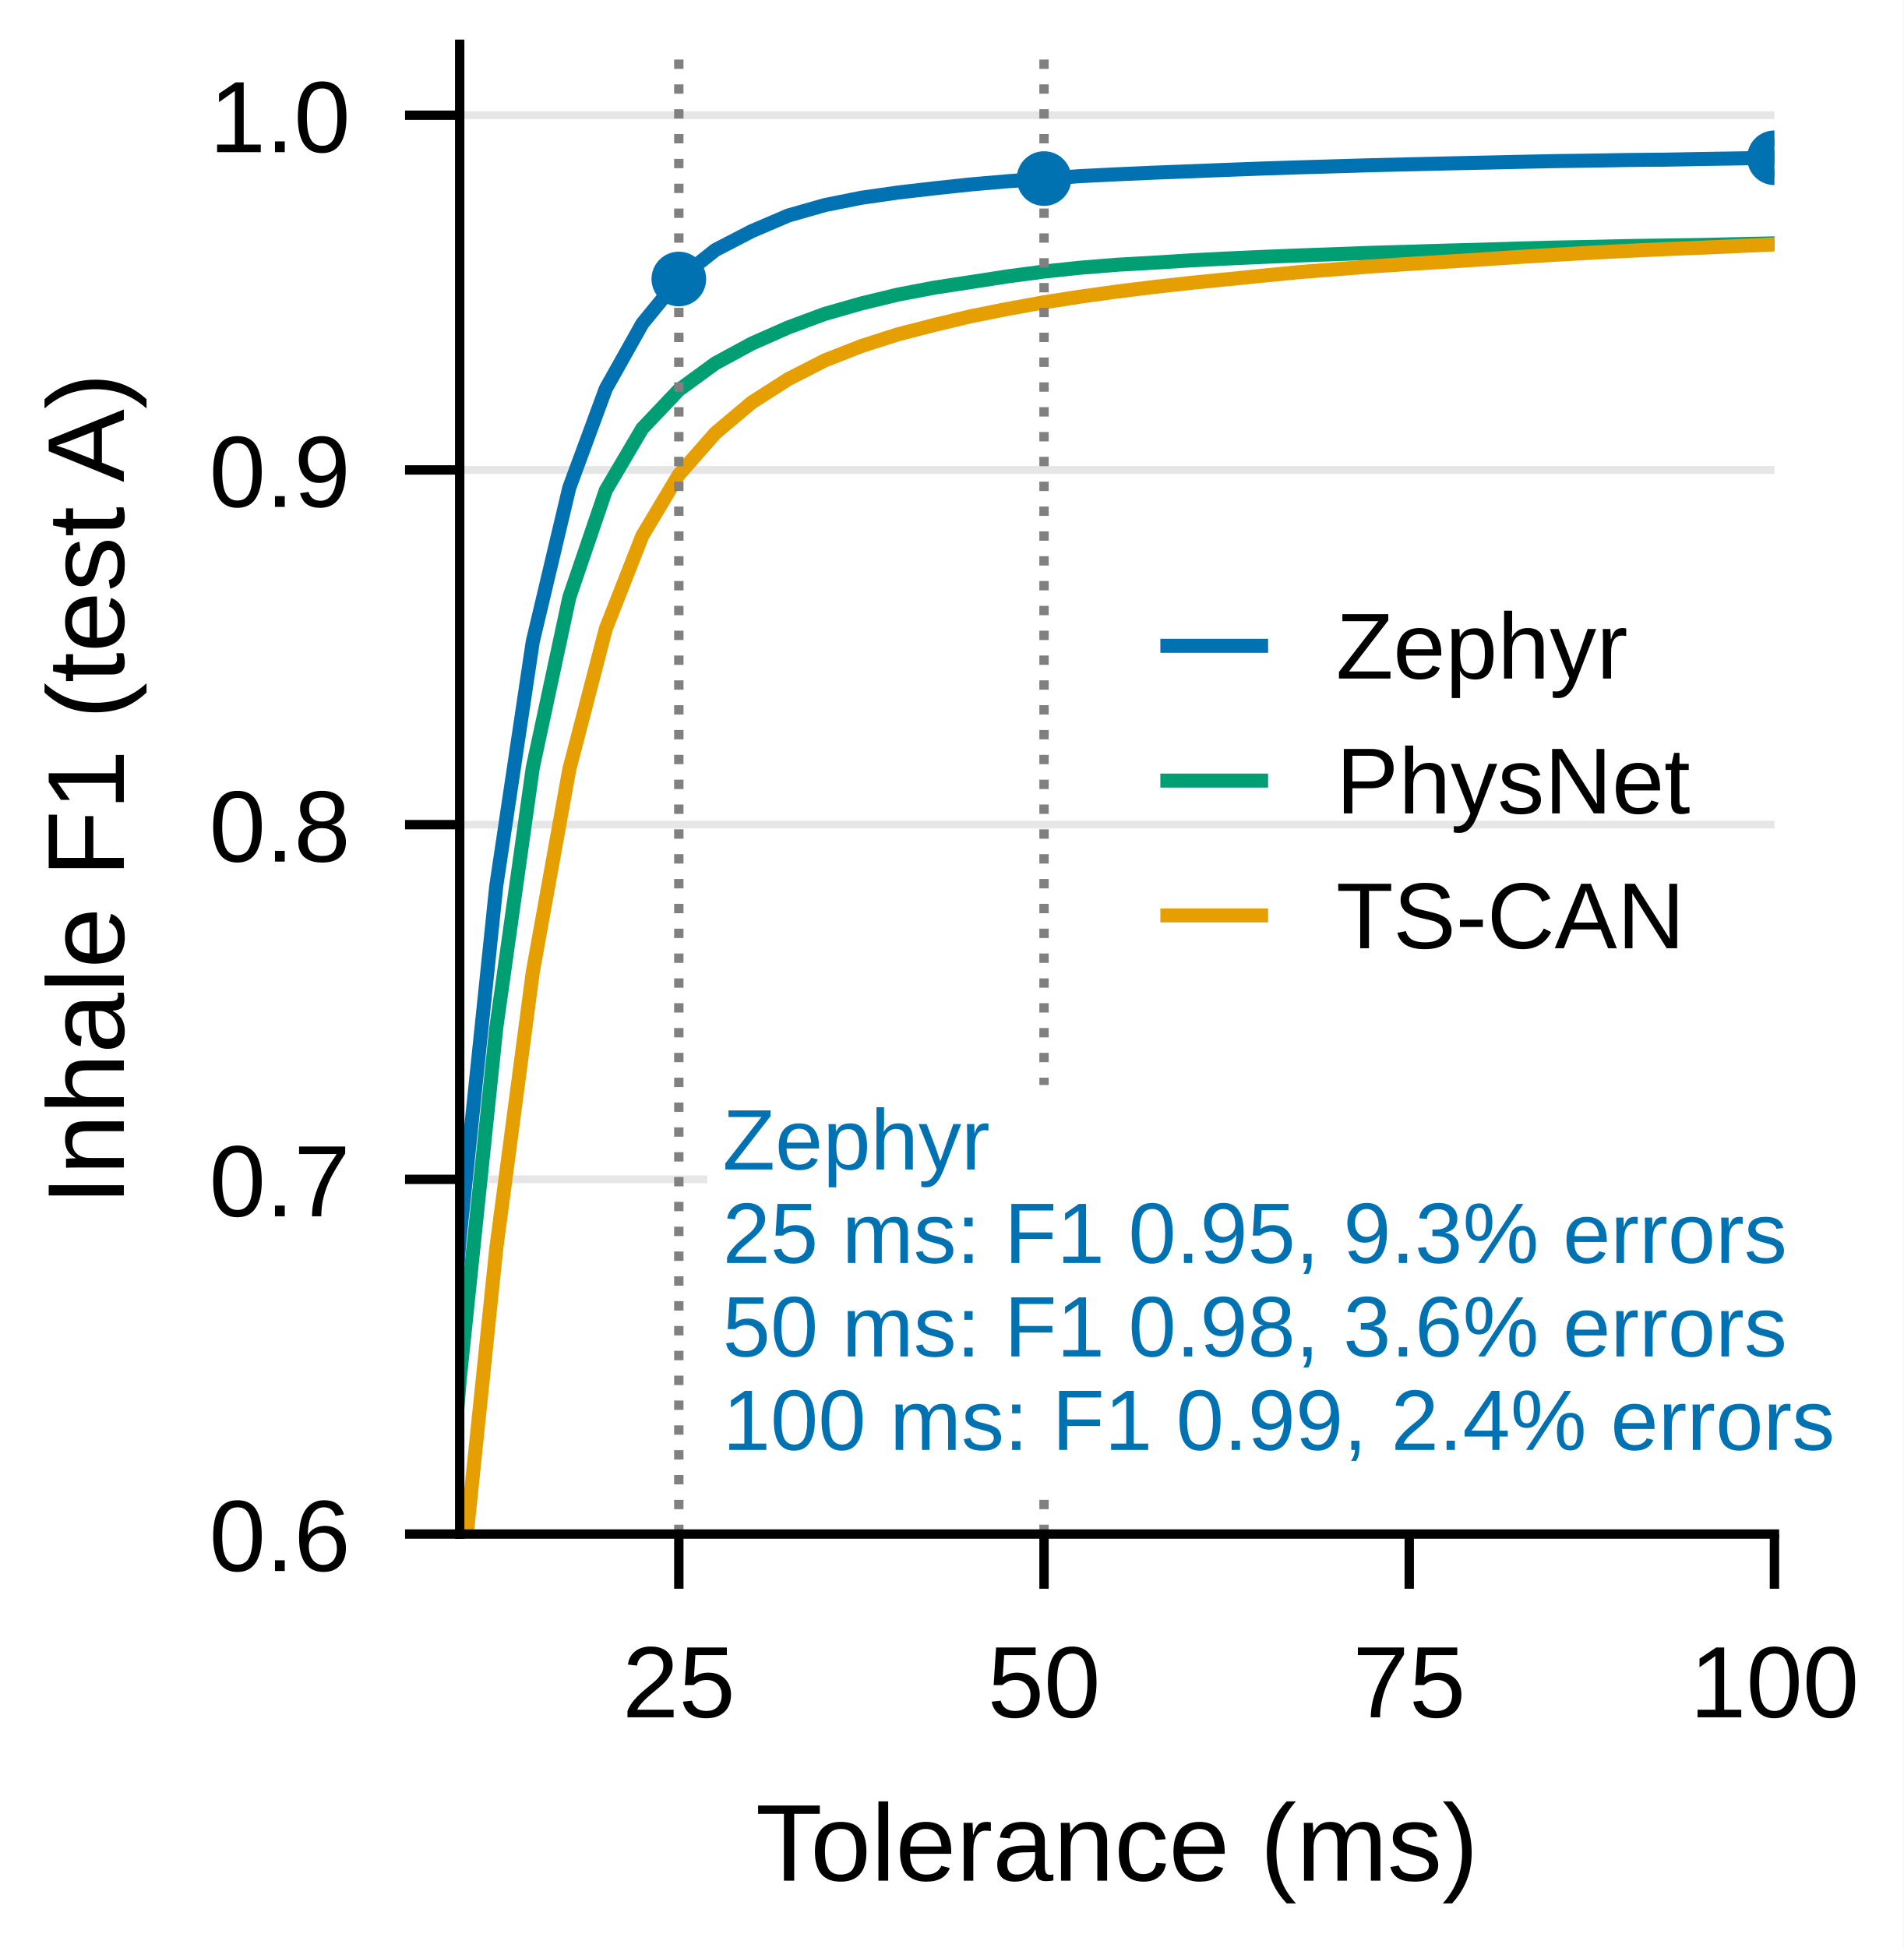
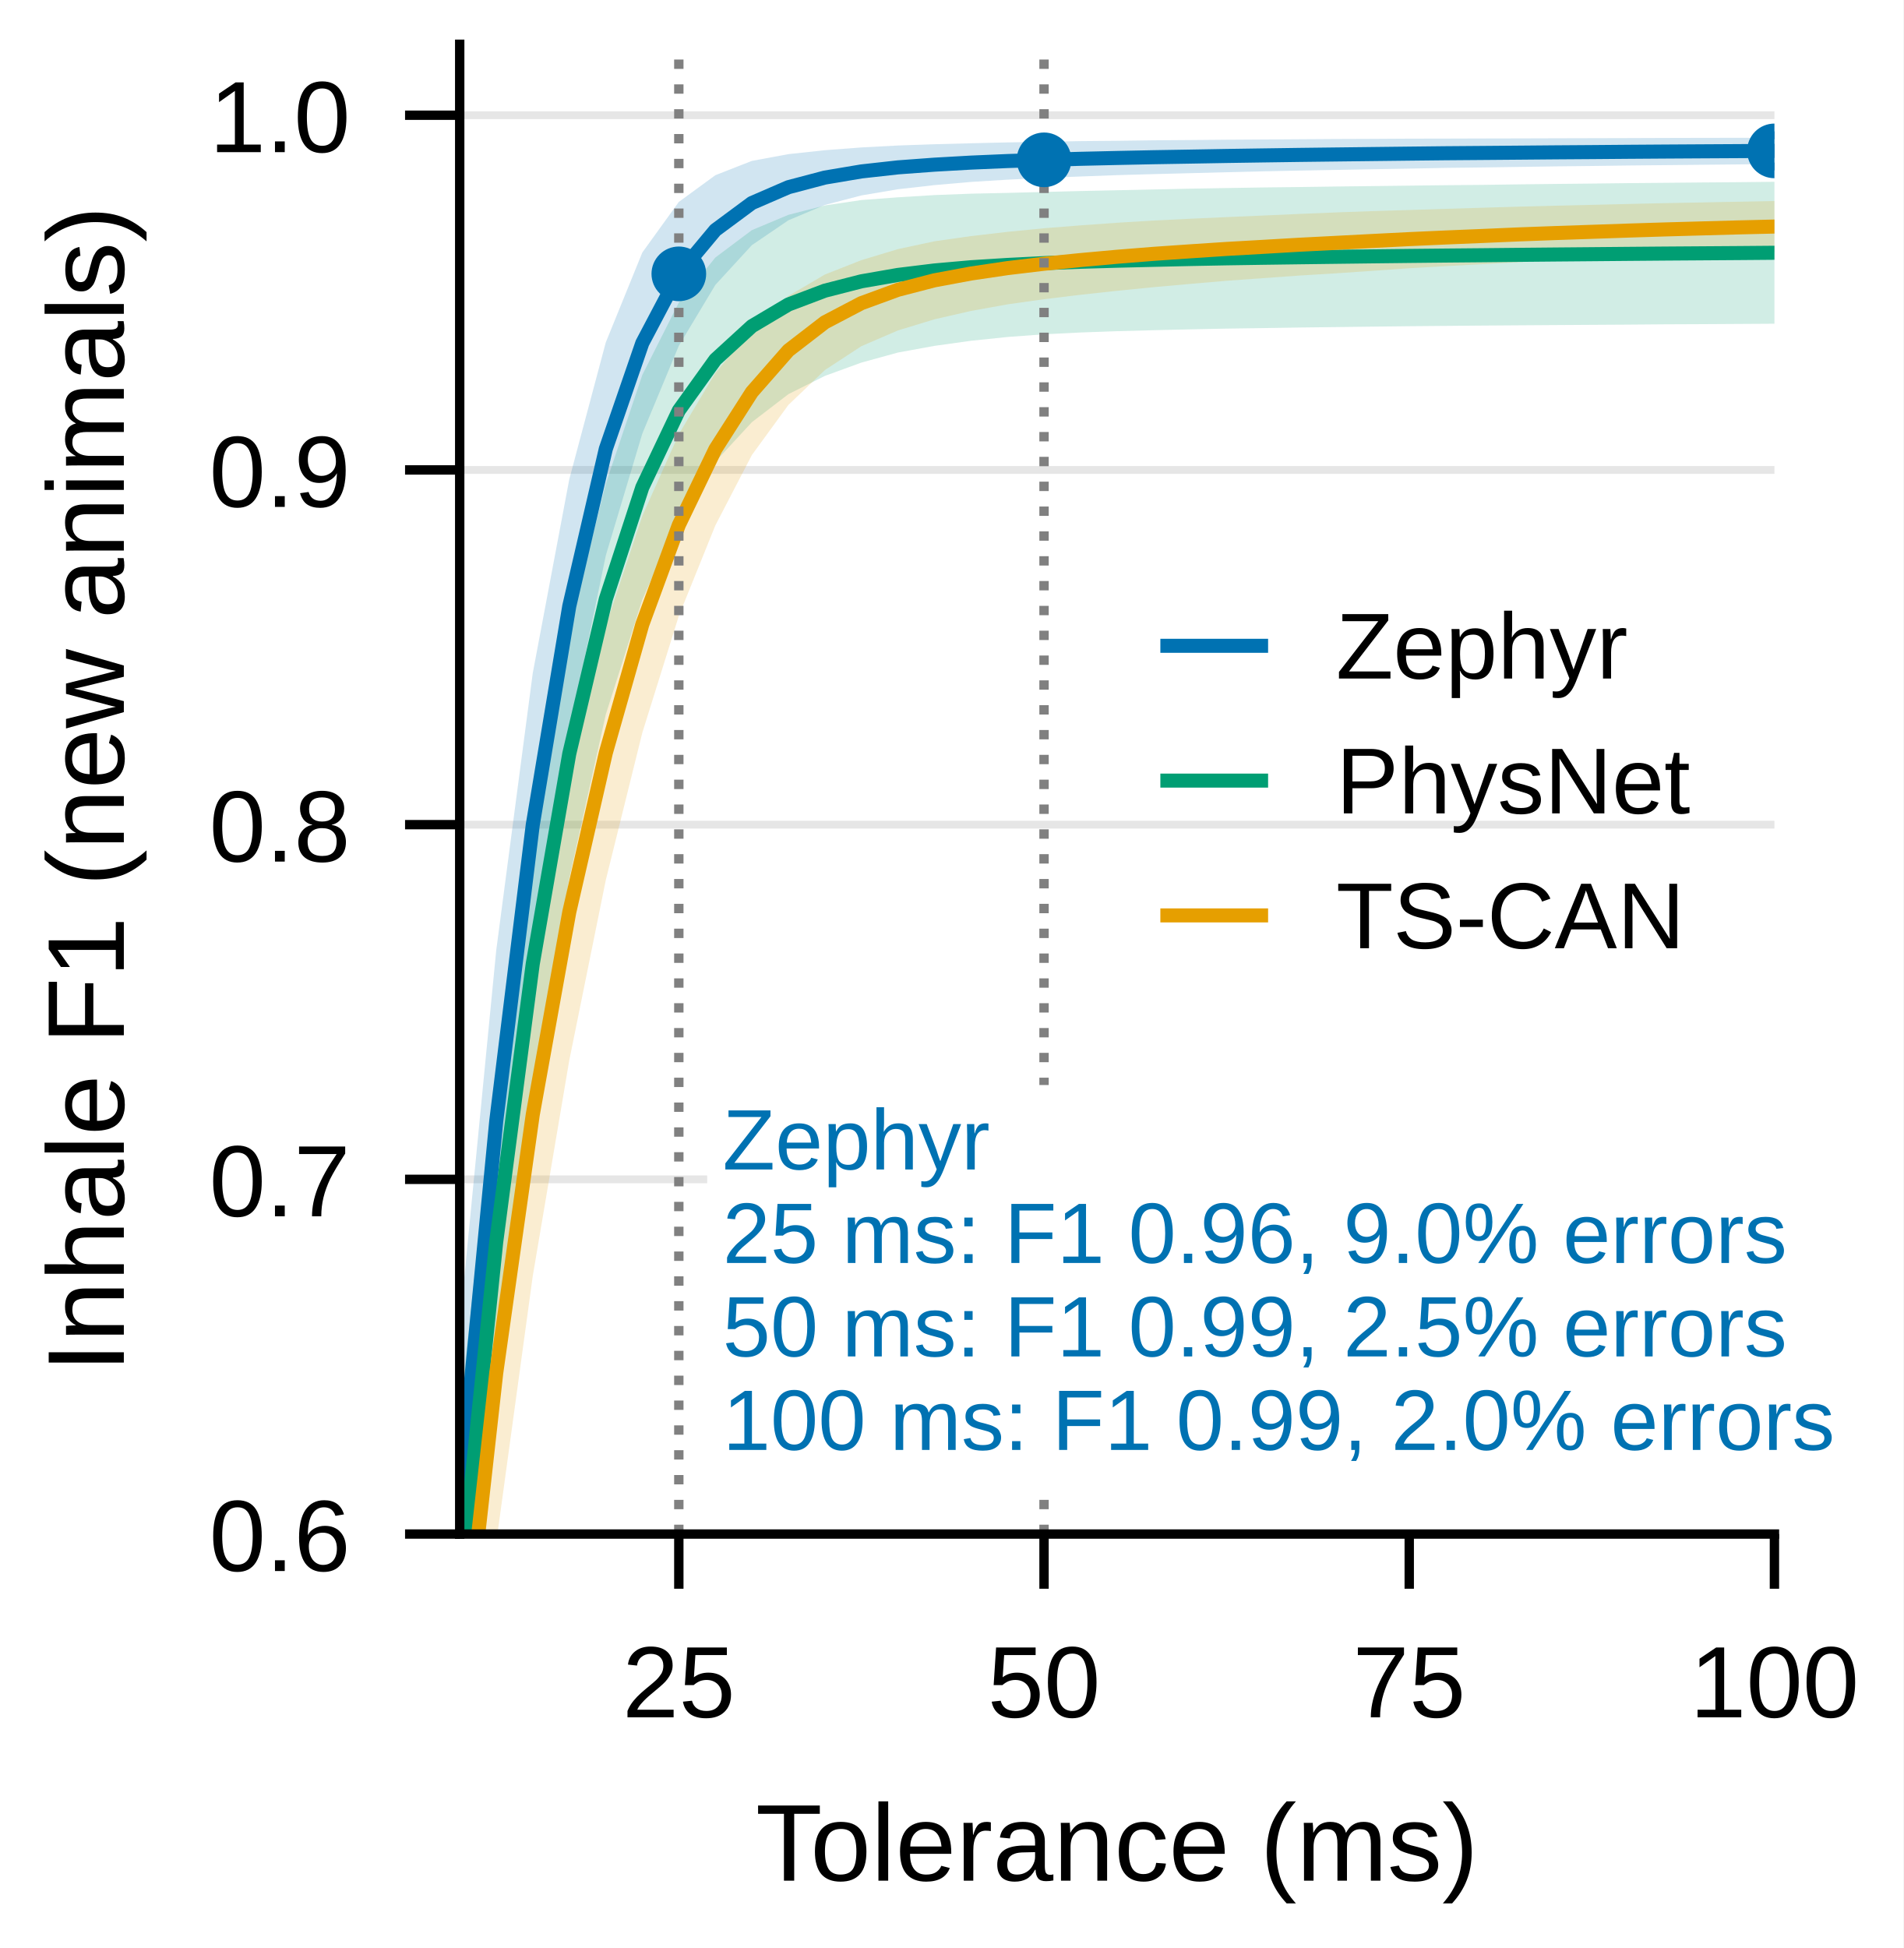
<svg xmlns="http://www.w3.org/2000/svg" xmlns:xlink="http://www.w3.org/1999/xlink" width="121.89pt" height="124.724pt" viewBox="0 0 121.89 124.724" version="1.1">
  <defs>
    <style type="text/css">*{stroke-linejoin: round; stroke-linecap: butt}</style>
  </defs>
  <g id="figure_1">
    <g id="patch_1">
      <path d="M 0 124.724  L 121.89 124.724  L 121.89 0  L 0 0  z " style="fill: #ffffff" />
    </g>
    <g id="axes_1">
      <g id="patch_2">
        <path d="M 29.439 98.22  L 113.633 98.22  L 113.633 2.835  L 29.439 2.835  z " style="fill: #ffffff" />
      </g>
      <g id="matplotlib.axis_1">
        <g id="xtick_1">
          <g id="line2d_1">
            <defs>
-               <path id="mc84478e1d1" d="M 0 0  L 0 3.5  " style="stroke: #000000; stroke-width: 0.6" />
+               <path id="m99c7d8543d" d="M 0 0  L 0 3.5  " style="stroke: #000000; stroke-width: 0.6" />
            </defs>
            <g>
-               <use xlink:href="#mc84478e1d1" x="43.471" y="98.22" style="stroke: #000000; stroke-width: 0.6" />
+               <use xlink:href="#m99c7d8543d" x="43.471" y="98.22" style="stroke: #000000; stroke-width: 0.6" />
            </g>
          </g>
          <g id="text_1">
            <text style="font-size: 6.5px; font-family: 'Arial', 'Helvetica', 'DejaVu Sans', sans-serif; text-anchor: middle" x="43.471" y="109.952" transform="rotate(-0 43.47147 109.9524)">25</text>
          </g>
        </g>
        <g id="xtick_2">
          <g id="line2d_2">
            <g>
-               <use xlink:href="#mc84478e1d1" x="66.859" y="98.22" style="stroke: #000000; stroke-width: 0.6" />
+               <use xlink:href="#m99c7d8543d" x="66.859" y="98.22" style="stroke: #000000; stroke-width: 0.6" />
            </g>
          </g>
          <g id="text_2">
            <text style="font-size: 6.5px; font-family: 'Arial', 'Helvetica', 'DejaVu Sans', sans-serif; text-anchor: middle" x="66.859" y="109.952" transform="rotate(-0 66.85871 109.9524)">50</text>
          </g>
        </g>
        <g id="xtick_3">
          <g id="line2d_3">
            <g>
-               <use xlink:href="#mc84478e1d1" x="90.246" y="98.22" style="stroke: #000000; stroke-width: 0.6" />
+               <use xlink:href="#m99c7d8543d" x="90.246" y="98.22" style="stroke: #000000; stroke-width: 0.6" />
            </g>
          </g>
          <g id="text_3">
            <text style="font-size: 6.5px; font-family: 'Arial', 'Helvetica', 'DejaVu Sans', sans-serif; text-anchor: middle" x="90.246" y="109.952" transform="rotate(-0 90.24596 109.9524)">75</text>
          </g>
        </g>
        <g id="xtick_4">
          <g id="line2d_4">
            <g>
-               <use xlink:href="#mc84478e1d1" x="113.633" y="98.22" style="stroke: #000000; stroke-width: 0.6" />
+               <use xlink:href="#m99c7d8543d" x="113.633" y="98.22" style="stroke: #000000; stroke-width: 0.6" />
            </g>
          </g>
          <g id="text_4">
            <text style="font-size: 6.5px; font-family: 'Arial', 'Helvetica', 'DejaVu Sans', sans-serif; text-anchor: middle" x="113.633" y="109.952" transform="rotate(-0 113.6332 109.9524)">100</text>
          </g>
        </g>
        <g id="text_5">
          <text style="font-size: 7px; font-family: 'Arial', 'Helvetica', 'DejaVu Sans', sans-serif; text-anchor: middle" x="71.536" y="120.416" transform="rotate(-0 71.53616 120.4165)">Tolerance (ms)</text>
        </g>
      </g>
      <g id="matplotlib.axis_2">
        <g id="ytick_1">
          <g id="line2d_5">
-             <path d="M 29.439 98.22  L 113.633 98.22  " clip-path="url(#p0afe267b9e)" style="fill: none; stroke: #e6e6e6; stroke-width: 0.5; stroke-linecap: square" />
+             <path d="M 29.439 98.22  L 113.633 98.22  " clip-path="url(#p6ee37275e5)" style="fill: none; stroke: #e6e6e6; stroke-width: 0.5; stroke-linecap: square" />
          </g>
          <g id="line2d_6">
            <defs>
-               <path id="m1a9f5a13a7" d="M 0 0  L -3.5 0  " style="stroke: #000000; stroke-width: 0.6" />
+               <path id="m7058bf0b4a" d="M 0 0  L -3.5 0  " style="stroke: #000000; stroke-width: 0.6" />
            </defs>
            <g>
-               <use xlink:href="#m1a9f5a13a7" x="29.439" y="98.22" style="stroke: #000000; stroke-width: 0.6" />
+               <use xlink:href="#m7058bf0b4a" x="29.439" y="98.22" style="stroke: #000000; stroke-width: 0.6" />
            </g>
          </g>
          <g id="text_6">
            <text style="font-size: 6.5px; font-family: 'Arial', 'Helvetica', 'DejaVu Sans', sans-serif; text-anchor: end" x="22.439" y="100.586" transform="rotate(-0 22.43912 100.5863)">0.6</text>
          </g>
        </g>
        <g id="ytick_2">
          <g id="line2d_7">
-             <path d="M 29.439 75.509  L 113.633 75.509  " clip-path="url(#p0afe267b9e)" style="fill: none; stroke: #e6e6e6; stroke-width: 0.5; stroke-linecap: square" />
+             <path d="M 29.439 75.509  L 113.633 75.509  " clip-path="url(#p6ee37275e5)" style="fill: none; stroke: #e6e6e6; stroke-width: 0.5; stroke-linecap: square" />
          </g>
          <g id="line2d_8">
            <g>
-               <use xlink:href="#m1a9f5a13a7" x="29.439" y="75.509" style="stroke: #000000; stroke-width: 0.6" />
+               <use xlink:href="#m7058bf0b4a" x="29.439" y="75.509" style="stroke: #000000; stroke-width: 0.6" />
            </g>
          </g>
          <g id="text_7">
            <text style="font-size: 6.5px; font-family: 'Arial', 'Helvetica', 'DejaVu Sans', sans-serif; text-anchor: end" x="22.439" y="77.875" transform="rotate(-0 22.43912 77.87544)">0.7</text>
          </g>
        </g>
        <g id="ytick_3">
          <g id="line2d_9">
-             <path d="M 29.439 52.799  L 113.633 52.799  " clip-path="url(#p0afe267b9e)" style="fill: none; stroke: #e6e6e6; stroke-width: 0.5; stroke-linecap: square" />
+             <path d="M 29.439 52.799  L 113.633 52.799  " clip-path="url(#p6ee37275e5)" style="fill: none; stroke: #e6e6e6; stroke-width: 0.5; stroke-linecap: square" />
          </g>
          <g id="line2d_10">
            <g>
-               <use xlink:href="#m1a9f5a13a7" x="29.439" y="52.799" style="stroke: #000000; stroke-width: 0.6" />
+               <use xlink:href="#m7058bf0b4a" x="29.439" y="52.799" style="stroke: #000000; stroke-width: 0.6" />
            </g>
          </g>
          <g id="text_8">
            <text style="font-size: 6.5px; font-family: 'Arial', 'Helvetica', 'DejaVu Sans', sans-serif; text-anchor: end" x="22.439" y="55.165" transform="rotate(-0 22.43912 55.16459)">0.8</text>
          </g>
        </g>
        <g id="ytick_4">
          <g id="line2d_11">
-             <path d="M 29.439 30.088  L 113.633 30.088  " clip-path="url(#p0afe267b9e)" style="fill: none; stroke: #e6e6e6; stroke-width: 0.5; stroke-linecap: square" />
+             <path d="M 29.439 30.088  L 113.633 30.088  " clip-path="url(#p6ee37275e5)" style="fill: none; stroke: #e6e6e6; stroke-width: 0.5; stroke-linecap: square" />
          </g>
          <g id="line2d_12">
            <g>
-               <use xlink:href="#m1a9f5a13a7" x="29.439" y="30.088" style="stroke: #000000; stroke-width: 0.6" />
+               <use xlink:href="#m7058bf0b4a" x="29.439" y="30.088" style="stroke: #000000; stroke-width: 0.6" />
            </g>
          </g>
          <g id="text_9">
            <text style="font-size: 6.5px; font-family: 'Arial', 'Helvetica', 'DejaVu Sans', sans-serif; text-anchor: end" x="22.439" y="32.454" transform="rotate(-0 22.43912 32.45375)">0.9</text>
          </g>
        </g>
        <g id="ytick_5">
          <g id="line2d_13">
-             <path d="M 29.439 7.377  L 113.633 7.377  " clip-path="url(#p0afe267b9e)" style="fill: none; stroke: #e6e6e6; stroke-width: 0.5; stroke-linecap: square" />
+             <path d="M 29.439 7.377  L 113.633 7.377  " clip-path="url(#p6ee37275e5)" style="fill: none; stroke: #e6e6e6; stroke-width: 0.5; stroke-linecap: square" />
          </g>
          <g id="line2d_14">
            <g>
-               <use xlink:href="#m1a9f5a13a7" x="29.439" y="7.377" style="stroke: #000000; stroke-width: 0.6" />
+               <use xlink:href="#m7058bf0b4a" x="29.439" y="7.377" style="stroke: #000000; stroke-width: 0.6" />
            </g>
          </g>
          <g id="text_10">
            <text style="font-size: 6.5px; font-family: 'Arial', 'Helvetica', 'DejaVu Sans', sans-serif; text-anchor: end" x="22.439" y="9.743" transform="rotate(-0 22.43912 9.742903)">1.0</text>
          </g>
        </g>
        <g id="text_11">
-           <text style="font-size: 7px; font-family: 'Arial', 'Helvetica', 'DejaVu Sans', sans-serif; text-anchor: middle" x="7.931" y="50.527" transform="rotate(-90 7.930837 50.52742)">Inhale F1 (test A)</text>
-         </g>
+           <text style="font-size: 7px; font-family: 'Arial', 'Helvetica', 'DejaVu Sans', sans-serif; text-anchor: middle" x="7.931" y="50.527" transform="rotate(-90 7.930837 50.52742)">Inhale F1 (new animals)</text>
+         </g>
+       </g>
+       <g id="FillBetweenPolyCollection_1">
+         <path d="M 20.084 234.485  L 20.084 234.485  L 22.423 199.756  L 24.762 166.258  L 27.1 135.144  L 29.439 107.108  L 31.778 82.729  L 34.117 62.535  L 36.455 46.929  L 38.794 35.569  L 41.133 27.763  L 43.471 22.139  L 45.81 18.242  L 48.149 15.696  L 50.488 14.104  L 52.826 13.121  L 55.165 12.513  L 57.504 12.117  L 59.843 11.852  L 62.181 11.648  L 64.52 11.503  L 66.859 11.388  L 69.197 11.3  L 71.536 11.213  L 73.875 11.148  L 76.214 11.088  L 78.552 11.027  L 80.891 10.97  L 83.23 10.921  L 85.569 10.879  L 87.907 10.835  L 90.246 10.795  L 92.585 10.749  L 94.923 10.721  L 97.262 10.688  L 99.601 10.653  L 101.94 10.627  L 104.278 10.596  L 106.617 10.573  L 108.956 10.55  L 111.294 10.527  L 113.633 10.5  L 113.633 8.822  L 113.633 8.822  L 111.294 8.824  L 108.956 8.827  L 106.617 8.833  L 104.278 8.842  L 101.94 8.848  L 99.601 8.854  L 97.262 8.861  L 94.923 8.866  L 92.585 8.873  L 90.246 8.877  L 87.907 8.891  L 85.569 8.9  L 83.23 8.915  L 80.891 8.931  L 78.552 8.945  L 76.214 8.966  L 73.875 8.983  L 71.536 9.015  L 69.197 9.035  L 66.859 9.079  L 64.52 9.118  L 62.181 9.173  L 59.843 9.235  L 57.504 9.316  L 55.165 9.44  L 52.826 9.617  L 50.488 9.869  L 48.149 10.302  L 45.81 11.219  L 43.471 12.928  L 41.133 16.168  L 38.794 21.922  L 36.455 30.694  L 34.117 43.098  L 31.778 60.849  L 29.439 84.815  L 27.1 115.035  L 24.762 151.007  L 22.423 191.646  L 20.084 234.485  z " clip-path="url(#p6ee37275e5)" style="fill: #0072b2; fill-opacity: 0.18" />
+       </g>
+       <g id="FillBetweenPolyCollection_2">
+         <path d="M 20.084 234.485  L 20.084 234.485  L 22.423 201.919  L 24.762 170.438  L 27.1 140.859  L 29.439 113.76  L 31.778 90.049  L 34.117 70.74  L 36.455 56.261  L 38.794 45.744  L 41.133 38.397  L 43.471 33.191  L 45.81 29.562  L 48.149 27.032  L 50.488 25.237  L 52.826 24.067  L 55.165 23.215  L 57.504 22.572  L 59.843 22.145  L 62.181 21.819  L 64.52 21.576  L 66.859 21.403  L 69.197 21.288  L 71.536 21.205  L 73.875 21.142  L 76.214 21.088  L 78.552 21.04  L 80.891 21.007  L 83.23 20.97  L 85.569 20.942  L 87.907 20.913  L 90.246 20.886  L 92.585 20.866  L 94.923 20.845  L 97.262 20.829  L 99.601 20.813  L 101.94 20.798  L 104.278 20.784  L 106.617 20.765  L 108.956 20.755  L 111.294 20.741  L 113.633 20.727  L 113.633 11.64  L 113.633 11.64  L 111.294 11.665  L 108.956 11.683  L 106.617 11.705  L 104.278 11.725  L 101.94 11.753  L 99.601 11.777  L 97.262 11.804  L 94.923 11.837  L 92.585 11.857  L 90.246 11.886  L 87.907 11.914  L 85.569 11.942  L 83.23 11.975  L 80.891 12.002  L 78.552 12.04  L 76.214 12.08  L 73.875 12.131  L 71.536 12.181  L 69.197 12.231  L 66.859 12.29  L 64.52 12.35  L 62.181 12.401  L 59.843 12.49  L 57.504 12.633  L 55.165 12.807  L 52.826 13.154  L 50.488 13.755  L 48.149 14.735  L 45.81 16.489  L 43.471 19.373  L 41.133 24.007  L 38.794 30.978  L 36.455 40.259  L 34.117 52.687  L 31.778 68.974  L 29.439 90.5  L 27.1 118.453  L 24.762 152.948  L 22.423 192.64  L 20.084 234.485  z " clip-path="url(#p6ee37275e5)" style="fill: #009e73; fill-opacity: 0.18" />
+       </g>
+       <g id="FillBetweenPolyCollection_3">
+         <path d="M 20.084 234.485  L 20.084 234.485  L 22.423 202.113  L 24.762 171.43  L 27.1 143.798  L 29.439 119.293  L 31.778 98.781  L 34.117 81.705  L 36.455 67.894  L 38.794 56.35  L 41.133 46.916  L 43.471 39.435  L 45.81 33.642  L 48.149 29.135  L 50.488 25.927  L 52.826 23.693  L 55.165 22.163  L 57.504 21.157  L 59.843 20.444  L 62.181 19.909  L 64.52 19.487  L 66.859 19.157  L 69.197 18.874  L 71.536 18.619  L 73.875 18.387  L 76.214 18.178  L 78.552 17.977  L 80.891 17.809  L 83.23 17.642  L 85.569 17.499  L 87.907 17.34  L 90.246 17.175  L 92.585 17.039  L 94.923 16.916  L 97.262 16.785  L 99.601 16.673  L 101.94 16.57  L 104.278 16.467  L 106.617 16.373  L 108.956 16.288  L 111.294 16.205  L 113.633 16.137  L 113.633 12.873  L 113.633 12.873  L 111.294 12.916  L 108.956 12.962  L 106.617 13.007  L 104.278 13.06  L 101.94 13.116  L 99.601 13.17  L 97.262 13.231  L 94.923 13.301  L 92.585 13.371  L 90.246 13.446  L 87.907 13.516  L 85.569 13.6  L 83.23 13.696  L 80.891 13.8  L 78.552 13.9  L 76.214 14.006  L 73.875 14.12  L 71.536 14.262  L 69.197 14.429  L 66.859 14.615  L 64.52 14.844  L 62.181 15.116  L 59.843 15.449  L 57.504 15.95  L 55.165 16.656  L 52.826 17.576  L 50.488 18.949  L 48.149 21.075  L 45.81 23.881  L 43.471 27.796  L 41.133 33.035  L 38.794 40.069  L 36.455 48.908  L 34.117 61.032  L 31.778 77.038  L 29.439 98.448  L 27.1 125.161  L 24.762 157.879  L 22.423 195.091  L 20.084 234.485  z " clip-path="url(#p6ee37275e5)" style="fill: #e69f00; fill-opacity: 0.18" />
      </g>
      <g id="line2d_15">
-         <path d="M 26.014 125.724  L 27.1 108.717  L 29.439 79.262  L 31.778 56.743  L 34.117 41.088  L 36.455 31.233  L 38.794 24.891  L 41.133 20.722  L 43.471 17.864  L 45.81 16.007  L 48.149 14.797  L 50.488 13.796  L 52.826 13.13  L 55.165 12.661  L 57.504 12.328  L 59.843 12.056  L 62.181 11.807  L 64.52 11.606  L 66.859 11.434  L 69.197 11.276  L 71.536 11.16  L 73.875 11.056  L 76.214 10.968  L 78.552 10.876  L 80.891 10.789  L 83.23 10.714  L 85.569 10.645  L 87.907 10.576  L 90.246 10.521  L 92.585 10.466  L 94.923 10.415  L 97.262 10.363  L 99.601 10.315  L 101.94 10.284  L 104.278 10.244  L 106.617 10.223  L 108.956 10.179  L 111.294 10.143  L 113.633 10.102  " clip-path="url(#p0afe267b9e)" style="fill: none; stroke: #0072b2; stroke-width: 0.9; stroke-linecap: square" />
+         <path d="M 27.056 125.724  L 27.1 125.09  L 29.439 95.962  L 31.778 71.789  L 34.117 52.817  L 36.455 38.812  L 38.794 28.746  L 41.133 21.965  L 43.471 17.534  L 45.81 14.731  L 48.149 12.999  L 50.488 11.986  L 52.826 11.369  L 55.165 10.976  L 57.504 10.716  L 59.843 10.543  L 62.181 10.411  L 64.52 10.311  L 66.859 10.234  L 69.197 10.168  L 71.536 10.114  L 73.875 10.066  L 76.214 10.027  L 78.552 9.986  L 80.891 9.951  L 83.23 9.918  L 85.569 9.89  L 87.907 9.863  L 90.246 9.836  L 92.585 9.811  L 94.923 9.793  L 97.262 9.774  L 99.601 9.754  L 101.94 9.738  L 104.278 9.719  L 106.617 9.703  L 108.956 9.689  L 111.294 9.676  L 113.633 9.661  " clip-path="url(#p6ee37275e5)" style="fill: none; stroke: #0072b2; stroke-width: 0.9; stroke-linecap: square" />
      </g>
      <g id="line2d_16">
-         <path d="M 26.523 125.724  L 27.1 117.027  L 29.439 88.325  L 31.778 65.833  L 34.117 49.162  L 36.455 38.258  L 38.794 31.397  L 41.133 27.432  L 43.471 24.971  L 45.81 23.263  L 48.149 21.996  L 50.488 20.962  L 52.826 20.096  L 55.165 19.428  L 57.504 18.862  L 59.843 18.416  L 62.181 18.059  L 64.52 17.697  L 66.859 17.386  L 69.197 17.14  L 71.536 16.951  L 73.875 16.82  L 76.214 16.673  L 78.552 16.553  L 80.891 16.448  L 83.23 16.353  L 85.569 16.272  L 87.907 16.185  L 90.246 16.117  L 92.585 16.047  L 94.923 15.986  L 97.262 15.912  L 99.601 15.852  L 101.94 15.807  L 104.278 15.755  L 106.617 15.72  L 108.956 15.685  L 111.294 15.633  L 113.633 15.581  " clip-path="url(#p0afe267b9e)" style="fill: none; stroke: #009e73; stroke-width: 0.9; stroke-linecap: square" />
+         <path d="M 27.434 125.724  L 29.439 102.13  L 31.778 79.512  L 34.117 61.713  L 36.455 48.26  L 38.794 38.361  L 41.133 31.202  L 43.471 26.282  L 45.81 23.026  L 48.149 20.884  L 50.488 19.496  L 52.826 18.611  L 55.165 18.011  L 57.504 17.603  L 59.843 17.317  L 62.181 17.11  L 64.52 16.963  L 66.859 16.846  L 69.197 16.76  L 71.536 16.693  L 73.875 16.637  L 76.214 16.584  L 78.552 16.54  L 80.891 16.504  L 83.23 16.472  L 85.569 16.442  L 87.907 16.413  L 90.246 16.386  L 92.585 16.362  L 94.923 16.341  L 97.262 16.317  L 99.601 16.295  L 101.94 16.275  L 104.278 16.254  L 106.617 16.235  L 108.956 16.219  L 111.294 16.203  L 113.633 16.184  " clip-path="url(#p6ee37275e5)" style="fill: none; stroke: #009e73; stroke-width: 0.9; stroke-linecap: square" />
      </g>
      <g id="line2d_17">
-         <path d="M 27.467 125.724  L 29.439 102.604  L 31.778 79.961  L 34.117 62.25  L 36.455 49.274  L 38.794 40.263  L 41.133 34.306  L 43.471 30.395  L 45.81 27.729  L 48.149 25.763  L 50.488 24.268  L 52.826 23.074  L 55.165 22.156  L 57.504 21.406  L 59.843 20.804  L 62.181 20.246  L 64.52 19.78  L 66.859 19.354  L 69.197 18.991  L 71.536 18.666  L 73.875 18.377  L 76.214 18.116  L 78.552 17.884  L 80.891 17.649  L 83.23 17.42  L 85.569 17.238  L 87.907 17.052  L 90.246 16.899  L 92.585 16.756  L 94.923 16.61  L 97.262 16.453  L 99.601 16.311  L 101.94 16.178  L 104.278 16.058  L 106.617 15.953  L 108.956 15.858  L 111.294 15.755  L 113.633 15.651  " clip-path="url(#p0afe267b9e)" style="fill: none; stroke: #e69f00; stroke-width: 0.9; stroke-linecap: square" />
+         <path d="M 27.9 125.724  L 29.439 108.87  L 31.778 87.909  L 34.117 71.368  L 36.455 58.401  L 38.794 48.209  L 41.133 39.976  L 43.471 33.616  L 45.81 28.762  L 48.149 25.105  L 50.488 22.438  L 52.826 20.635  L 55.165 19.409  L 57.504 18.553  L 59.843 17.947  L 62.181 17.512  L 64.52 17.166  L 66.859 16.886  L 69.197 16.652  L 71.536 16.44  L 73.875 16.253  L 76.214 16.092  L 78.552 15.938  L 80.891 15.805  L 83.23 15.669  L 85.569 15.549  L 87.907 15.428  L 90.246 15.31  L 92.585 15.205  L 94.923 15.109  L 97.262 15.008  L 99.601 14.922  L 101.94 14.843  L 104.278 14.763  L 106.617 14.69  L 108.956 14.625  L 111.294 14.561  L 113.633 14.505  " clip-path="url(#p6ee37275e5)" style="fill: none; stroke: #e69f00; stroke-width: 0.9; stroke-linecap: square" />
      </g>
      <g id="line2d_18">
-         <path d="M 43.471 98.22  L 43.471 2.835  " clip-path="url(#p0afe267b9e)" style="fill: none; stroke-dasharray: 0.6,0.99; stroke-dashoffset: 0; stroke: #808080; stroke-width: 0.6" />
+         <path d="M 43.471 98.22  L 43.471 2.835  " clip-path="url(#p6ee37275e5)" style="fill: none; stroke-dasharray: 0.6,0.99; stroke-dashoffset: 0; stroke: #808080; stroke-width: 0.6" />
      </g>
      <g id="line2d_19">
-         <path d="M 66.859 98.22  L 66.859 2.835  " clip-path="url(#p0afe267b9e)" style="fill: none; stroke-dasharray: 0.6,0.99; stroke-dashoffset: 0; stroke: #808080; stroke-width: 0.6" />
+         <path d="M 66.859 98.22  L 66.859 2.835  " clip-path="url(#p6ee37275e5)" style="fill: none; stroke-dasharray: 0.6,0.99; stroke-dashoffset: 0; stroke: #808080; stroke-width: 0.6" />
      </g>
      <g id="patch_3">
        <path d="M 29.439 98.22  L 29.439 2.835  " style="fill: none; stroke: #000000; stroke-width: 0.6; stroke-linejoin: miter; stroke-linecap: square" />
      </g>
      <g id="patch_4">
        <path d="M 29.439 98.22  L 113.633 98.22  " style="fill: none; stroke: #000000; stroke-width: 0.6; stroke-linejoin: miter; stroke-linecap: square" />
      </g>
      <g id="line2d_20">
        <defs>
-           <path id="mdfd95a14ad" d="M 0 1.25  C 0.332 1.25 0.649 1.118 0.884 0.884  C 1.118 0.649 1.25 0.332 1.25 0  C 1.25 -0.332 1.118 -0.649 0.884 -0.884  C 0.649 -1.118 0.332 -1.25 0 -1.25  C -0.332 -1.25 -0.649 -1.118 -0.884 -0.884  C -1.118 -0.649 -1.25 -0.332 -1.25 0  C -1.25 0.332 -1.118 0.649 -0.884 0.884  C -0.649 1.118 -0.332 1.25 0 1.25  z " style="stroke: #0072b2" />
+           <path id="mdc56c009b3" d="M 0 1.25  C 0.332 1.25 0.649 1.118 0.884 0.884  C 1.118 0.649 1.25 0.332 1.25 0  C 1.25 -0.332 1.118 -0.649 0.884 -0.884  C 0.649 -1.118 0.332 -1.25 0 -1.25  C -0.332 -1.25 -0.649 -1.118 -0.884 -0.884  C -1.118 -0.649 -1.25 -0.332 -1.25 0  C -1.25 0.332 -1.118 0.649 -0.884 0.884  C -0.649 1.118 -0.332 1.25 0 1.25  z " style="stroke: #0072b2" />
        </defs>
-         <g clip-path="url(#p0afe267b9e)">
-           <use xlink:href="#mdfd95a14ad" x="43.471" y="17.864" style="fill: #0072b2; stroke: #0072b2" />
+         <g clip-path="url(#p6ee37275e5)">
+           <use xlink:href="#mdc56c009b3" x="43.471" y="17.534" style="fill: #0072b2; stroke: #0072b2" />
        </g>
      </g>
      <g id="line2d_21">
-         <g clip-path="url(#p0afe267b9e)">
-           <use xlink:href="#mdfd95a14ad" x="66.859" y="11.434" style="fill: #0072b2; stroke: #0072b2" />
+         <g clip-path="url(#p6ee37275e5)">
+           <use xlink:href="#mdc56c009b3" x="66.859" y="10.234" style="fill: #0072b2; stroke: #0072b2" />
        </g>
      </g>
      <g id="line2d_22">
-         <g clip-path="url(#p0afe267b9e)">
-           <use xlink:href="#mdfd95a14ad" x="113.633" y="10.102" style="fill: #0072b2; stroke: #0072b2" />
+         <g clip-path="url(#p6ee37275e5)">
+           <use xlink:href="#mdc56c009b3" x="113.633" y="9.661" style="fill: #0072b2; stroke: #0072b2" />
        </g>
      </g>
      <g id="text_12">
        <g id="patch_5">
          <path d="M 45.288 95.395  L 118.489 95.395  L 118.489 69.47  L 45.288 69.47  z " style="fill: #ffffff" />
        </g>
        <text style="font-size: 5.5px; font-family: 'Arial', 'Helvetica', 'DejaVu Sans', sans-serif; fill: #0072b2" transform="translate(46.27793 74.87671)">Zephyr</text>
-         <text style="font-size: 5.5px; font-family: 'Arial', 'Helvetica', 'DejaVu Sans', sans-serif; fill: #0072b2" transform="translate(46.27793 80.8629)">25 ms: F1 0.95, 9.3% errors</text>
-         <text style="font-size: 5.5px; font-family: 'Arial', 'Helvetica', 'DejaVu Sans', sans-serif; fill: #0072b2" transform="translate(46.27793 86.84898)">50 ms: F1 0.98, 3.6% errors</text>
-         <text style="font-size: 5.5px; font-family: 'Arial', 'Helvetica', 'DejaVu Sans', sans-serif; fill: #0072b2" transform="translate(46.27793 92.83507)">100 ms: F1 0.99, 2.4% errors</text>
+         <text style="font-size: 5.5px; font-family: 'Arial', 'Helvetica', 'DejaVu Sans', sans-serif; fill: #0072b2" transform="translate(46.27793 80.8629)">25 ms: F1 0.96, 9.0% errors</text>
+         <text style="font-size: 5.5px; font-family: 'Arial', 'Helvetica', 'DejaVu Sans', sans-serif; fill: #0072b2" transform="translate(46.27793 86.84898)">50 ms: F1 0.99, 2.5% errors</text>
+         <text style="font-size: 5.5px; font-family: 'Arial', 'Helvetica', 'DejaVu Sans', sans-serif; fill: #0072b2" transform="translate(46.27793 92.83507)">100 ms: F1 0.99, 2.0% errors</text>
      </g>
      <g id="legend_1">
        <g id="line2d_23">
          <path d="M 74.758 41.349  L 77.758 41.349  L 80.758 41.349  " style="fill: none; stroke: #0072b2; stroke-width: 0.9; stroke-linecap: square" />
        </g>
        <g id="text_13">
          <text style="font-size: 6px; font-family: 'Arial', 'Helvetica', 'DejaVu Sans', sans-serif; text-anchor: start" x="85.558" y="43.449" transform="rotate(-0 85.55789 43.44918)">Zephyr</text>
        </g>
        <g id="line2d_24">
          <path d="M 74.758 49.98  L 77.758 49.98  L 80.758 49.98  " style="fill: none; stroke: #009e73; stroke-width: 0.9; stroke-linecap: square" />
        </g>
        <g id="text_14">
          <text style="font-size: 6px; font-family: 'Arial', 'Helvetica', 'DejaVu Sans', sans-serif; text-anchor: start" x="85.558" y="52.08" transform="rotate(-0 85.55789 52.08015)">PhysNet</text>
        </g>
        <g id="line2d_25">
          <path d="M 74.758 58.611  L 77.758 58.611  L 80.758 58.611  " style="fill: none; stroke: #e69f00; stroke-width: 0.9; stroke-linecap: square" />
        </g>
        <g id="text_15">
          <text style="font-size: 6px; font-family: 'Arial', 'Helvetica', 'DejaVu Sans', sans-serif; text-anchor: start" x="85.558" y="60.711" transform="rotate(-0 85.55789 60.71113)">TS-CAN</text>
        </g>
      </g>
    </g>
  </g>
  <defs>
-     <clipPath id="p0afe267b9e">
+     <clipPath id="p6ee37275e5">
      <rect x="29.439" y="2.835" width="84.194" height="95.386" />
    </clipPath>
  </defs>
</svg>
